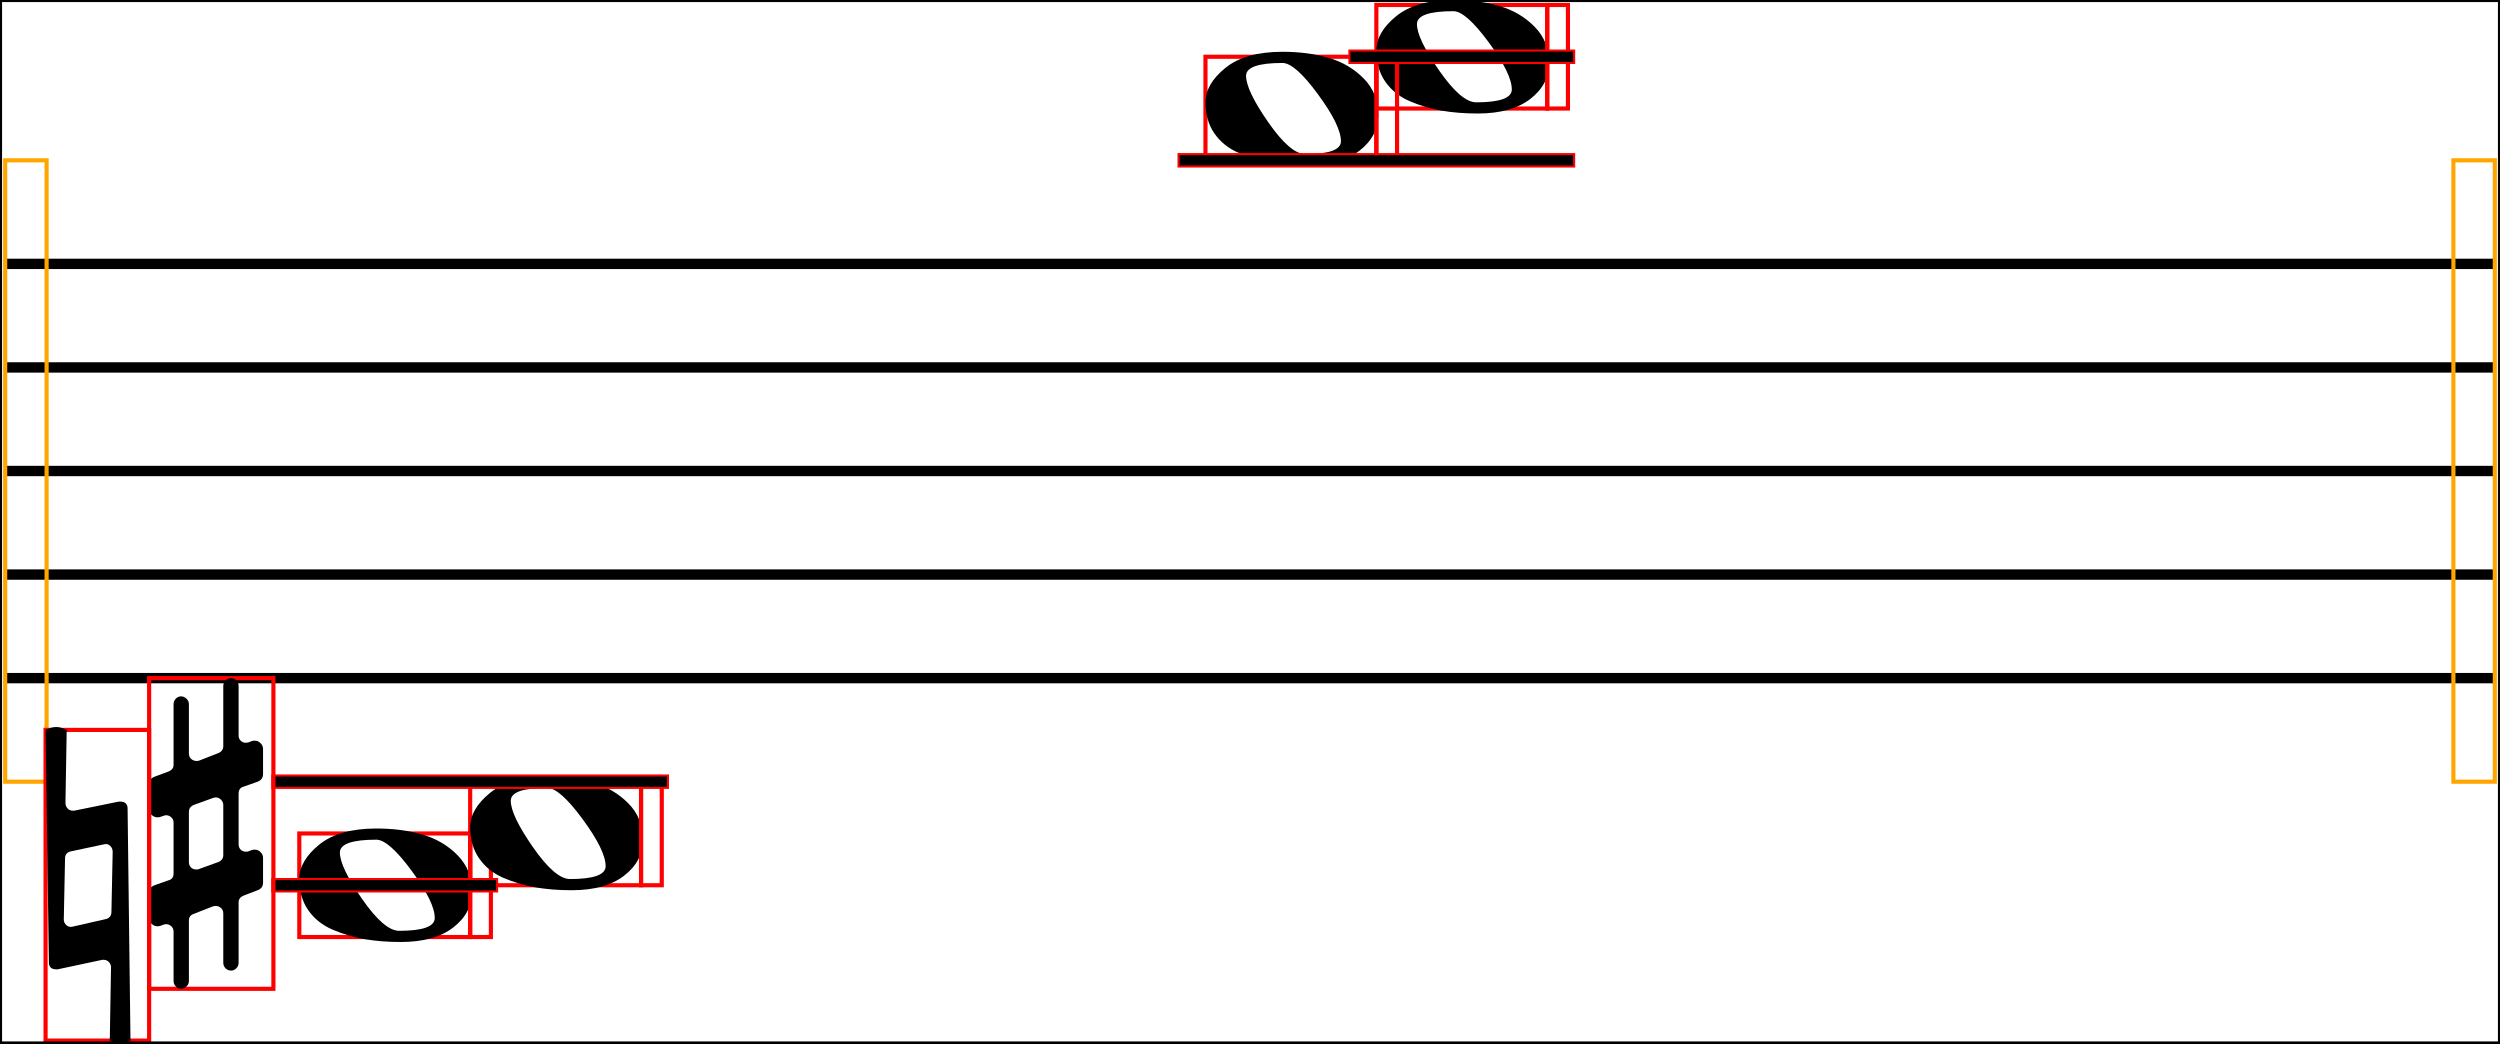
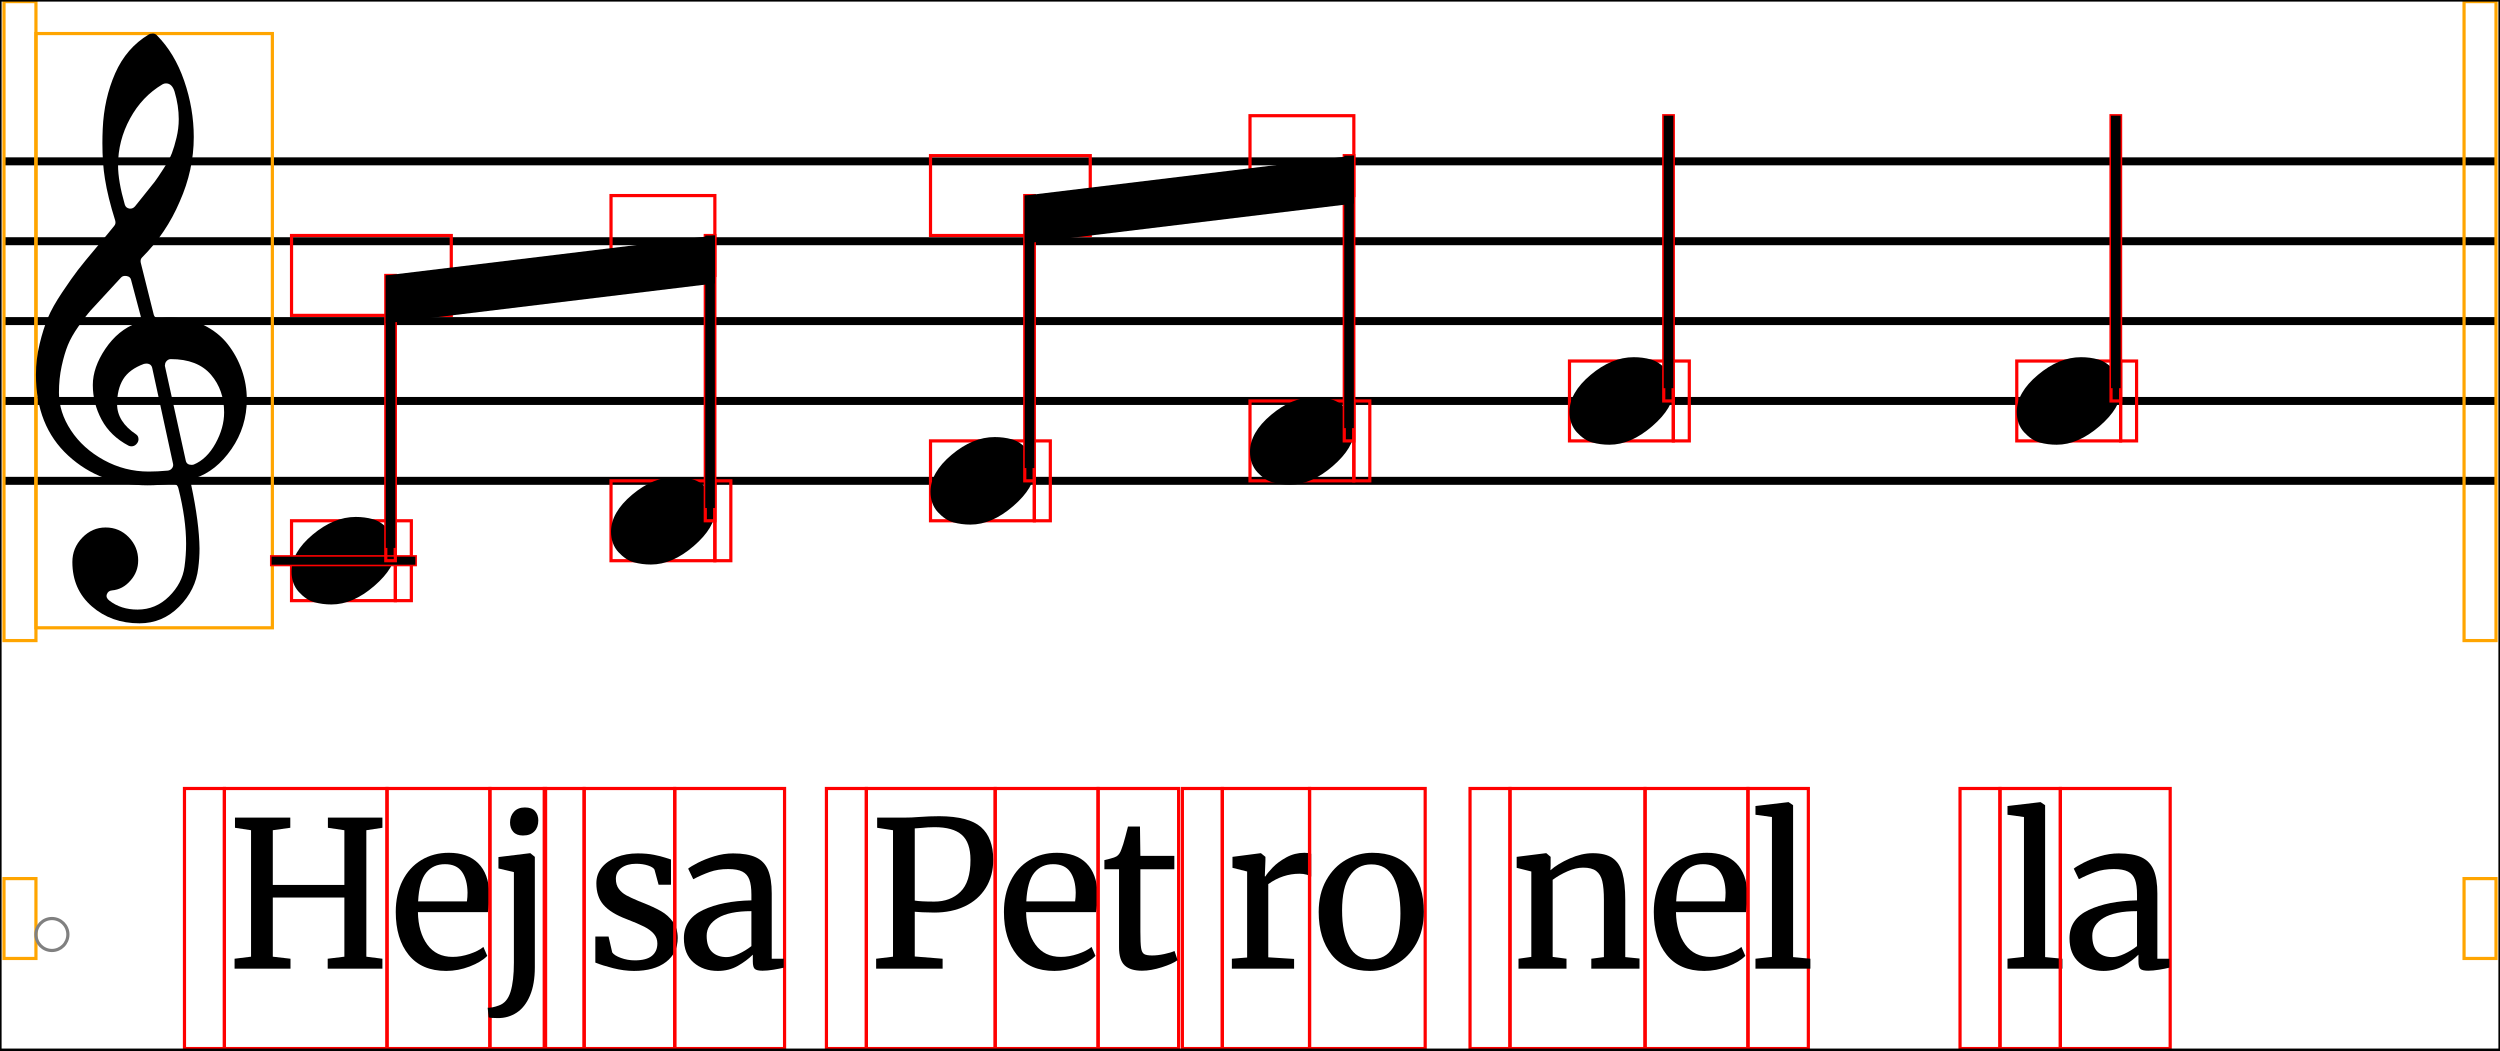
- <svg xmlns="http://www.w3.org/2000/svg" viewBox="0 0 603.5 251.9">
-   <line x1="1.25" y1="63.7" x2="602.25" y2="63.7" stroke="black" stroke-width="2.5" />
-   <line x1="1.25" y1="88.7" x2="602.25" y2="88.7" stroke="black" stroke-width="2.5" />
-   <line x1="1.25" y1="113.7" x2="602.25" y2="113.7" stroke="black" stroke-width="2.5" />
-   <line x1="1.25" y1="138.7" x2="602.25" y2="138.7" stroke="black" stroke-width="2.5" />
-   <line x1="1.25" y1="163.7" x2="602.25" y2="163.7" stroke="black" stroke-width="2.5" />
-   <rect x="1.25" y="38.7" width="10" height="150" stroke="orange" stroke-width="1" fill="none" />
-   <rect x="72.25" y="201.2" width="41.25" height="25" stroke="red" stroke-width="1" fill="none" />
-   <path d="M 72.25 212.2 Q 72.25 207.8 77.05 203.9 Q 81.85 200 90.85 200 Q 96.95 200 101.95 201.45 Q 106.95 202.9 110.45 206.45 Q 113.95 210 113.95 215.2 Q 113.95 220.4 109.4 223.9 Q 104.85 227.4 96.75 227.4 Q 91.95 227.4 87.95 226.7 Q 83.95 226 80.25 224.4 Q 76.55 222.8 74.4 219.7 Q 72.25 216.6 72.25 212.2 Z M 90.85 202.7 Q 82.05 202.7 82.05 205.8 Q 82.05 209.3 87.4 217 Q 92.75 224.7 96.35 224.7 Q 104.95 224.7 104.95 221.6 Q 104.95 217.8 99.4 210.25 Q 93.85 202.7 90.85 202.7 Z " fill="black" />
-   <rect x="113.5" y="201.2" width="5" height="25" stroke="red" stroke-width="1" fill="none" />
-   <rect x="113.5" y="188.7" width="41.25" height="25" stroke="red" stroke-width="1" fill="none" />
-   <path d="M 113.5 199.7 Q 113.5 195.3 118.3 191.4 Q 123.1 187.5 132.1 187.5 Q 138.2 187.5 143.2 188.95 Q 148.2 190.4 151.7 193.95 Q 155.2 197.5 155.2 202.7 Q 155.2 207.9 150.65 211.4 Q 146.1 214.9 138 214.9 Q 133.2 214.9 129.2 214.2 Q 125.2 213.5 121.5 211.9 Q 117.8 210.3 115.65 207.2 Q 113.5 204.1 113.5 199.7 Z M 132.1 190.2 Q 123.3 190.2 123.3 193.3 Q 123.3 196.8 128.65 204.5 Q 134 212.2 137.6 212.2 Q 146.2 212.2 146.2 209.1 Q 146.2 205.3 140.65 197.75 Q 135.1 190.2 132.1 190.2 Z " fill="black" />
-   <rect x="154.75" y="188.7" width="5" height="25" stroke="red" stroke-width="1" fill="none" />
-   <rect x="66" y="212.45" width="53.75" height="2.5" stroke="red" stroke-width="1" fill="none" />
-   <rect x="66" y="212.45" width="53.75" height="2.5" fill="black" />
-   <rect x="66" y="187.45" width="95" height="2.5" stroke="red" stroke-width="1" fill="none" />
-   <rect x="66" y="187.45" width="95" height="2.5" fill="black" />
-   <rect x="36" y="163.7" width="30" height="75" stroke="red" stroke-width="1" fill="none" />
-   <path d="M 57.6 191.6 L 57.6 203.8 Q 57.6 204.6 58.1 205.1 Q 58.6 205.6 59.4 205.6 Q 59.7 205.6 60 205.5 L 60.8 205.2 Q 61.1 205.1 61.5 205.1 Q 62.3 205.1 62.9 205.7 Q 63.5 206.3 63.5 207.1 L 63.5 213.1 Q 63.5 214.4 62.2 214.9 L 58.8 216.2 Q 57.6 216.7 57.6 217.8 L 57.6 232.4 Q 57.6 233.2 57.05 233.75 Q 56.5 234.3 55.8 234.3 Q 55 234.3 54.45 233.75 Q 53.9 233.2 53.9 232.4 L 53.9 220.5 Q 53.9 219.7 53.35 219.2 Q 52.8 218.7 52.1 218.7 Q 51.7 218.7 51.4 218.8 L 46.8 220.6 Q 45.6 221 45.6 222.2 L 45.6 236.8 Q 45.6 237.6 45 238.15 Q 44.4 238.7 43.7 238.7 Q 43 238.7 42.45 238.15 Q 41.9 237.6 41.9 236.8 L 41.9 224.9 Q 41.9 224.1 41.35 223.6 Q 40.8 223.1 40.1 223.1 Q 39.8 223.1 39.5 223.2 L 38.7 223.5 Q 38.5 223.6 38 223.6 Q 37.2 223.6 36.6 223 Q 36 222.4 36 221.6 L 36 215.6 Q 36 214.2 37.3 213.7 L 40.7 212.5 Q 41.9 212.2 41.9 210.8 L 41.9 198.6 Q 41.9 197.8 41.35 197.3 Q 40.8 196.8 40.1 196.8 Q 39.8 196.8 39.6 196.9 L 38.7 197.2 Q 38.5 197.3 38 197.3 Q 37.2 197.3 36.6 196.7 Q 36 196.1 36 195.3 L 36 189.3 Q 36 188 37.3 187.5 L 40.8 186.2 Q 41.9 185.7 41.9 184.6 L 41.9 170 Q 41.9 169.2 42.45 168.65 Q 43 168.1 43.7 168.1 Q 44.4 168.1 45 168.65 Q 45.6 169.2 45.6 170 L 45.6 181.9 Q 45.6 182.7 46.15 183.2 Q 46.7 183.7 47.5 183.7 Q 47.8 183.7 48.1 183.6 L 52.7 181.8 Q 53.9 181.3 53.9 180.1 L 53.9 165.6 Q 53.9 164.8 54.45 164.25 Q 55 163.7 55.8 163.7 Q 56.5 163.7 57.05 164.25 Q 57.6 164.8 57.6 165.6 L 57.6 177.6 Q 57.6 178.3 58.1 178.8 Q 58.6 179.3 59.3 179.3 Q 59.6 179.3 60 179.2 L 60.8 178.9 Q 61 178.8 61.5 178.8 Q 62.3 178.8 62.9 179.4 Q 63.5 180 63.5 180.8 L 63.5 186.8 Q 63.5 188.2 62.2 188.7 L 58.8 189.9 Q 57.6 190.2 57.6 191.6 Z M 53.9 206.4 L 53.9 194.3 Q 53.9 193.6 53.35 193.05 Q 52.8 192.5 52.1 192.5 Q 51.8 192.5 51.5 192.6 L 46.8 194.3 Q 45.6 194.8 45.6 196 L 45.6 208.1 Q 45.6 208.9 46.1 209.4 Q 46.6 209.9 47.4 209.9 Q 47.7 209.9 48 209.8 L 52.7 208.1 Q 53.9 207.6 53.9 206.4 Z " fill="black" />
-   <rect x="11" y="176.2" width="25" height="75" stroke="red" stroke-width="1" fill="none" />
-   <path d="M 17.9 195.7 L 28.7 193.5 L 29 193.5 Q 30.8 193.5 30.8 195.2 L 31.5 251.2 Q 30.1 251.9 29 251.9 Q 27.9 251.9 26.5 251.2 L 26.8 233.5 Q 26.8 232.8 26.3 232.25 Q 25.8 231.7 25 231.7 Q 24.8 231.7 24.7 231.7 L 13.9 234 L 13.6 234 Q 11.8 234 11.8 232.3 L 11 176.2 Q 12.4 175.5 13.6 175.5 Q 14.7 175.5 16.1 176.2 L 15.8 193.8 Q 15.8 194.6 16.3 195.15 Q 16.8 195.7 17.6 195.7 Q 17.7 195.7 17.9 195.7 Z M 17.5 223.7 L 25.4 221.9 Q 26.9 221.6 26.9 220.1 L 27.2 205.6 Q 27.2 204.8 26.6 204.2 Q 26 203.6 25.2 203.8 L 17.2 205.5 Q 15.7 205.8 15.7 207.2 L 15.4 222 Q 15.4 222.8 16.05 223.35 Q 16.7 223.9 17.5 223.7 Z " fill="black" />
-   <rect x="332.25" y="1.2" width="41.25" height="25" stroke="red" stroke-width="1" fill="none" />
-   <path d="M 332.25 12.2 Q 332.25 7.8 337.05 3.9 Q 341.85 0 350.85 0 Q 356.95 0 361.95 1.45 Q 366.95 2.9 370.45 6.45 Q 373.95 10 373.95 15.2 Q 373.95 20.4 369.4 23.9 Q 364.85 27.4 356.75 27.4 Q 351.95 27.4 347.95 26.7 Q 343.95 26 340.25 24.4 Q 336.55 22.8 334.4 19.7 Q 332.25 16.6 332.25 12.2 Z M 350.85 2.7 Q 342.05 2.7 342.05 5.8 Q 342.05 9.3 347.4 17 Q 352.75 24.7 356.35 24.7 Q 364.95 24.7 364.95 21.6 Q 364.95 17.8 359.4 10.25 Q 353.85 2.7 350.85 2.7 Z " fill="black" />
-   <rect x="373.5" y="1.2" width="5" height="25" stroke="red" stroke-width="1" fill="none" />
-   <rect x="291" y="13.7" width="41.25" height="25" stroke="red" stroke-width="1" fill="none" />
-   <path d="M 291 24.7 Q 291 20.3 295.8 16.4 Q 300.6 12.5 309.6 12.5 Q 315.7 12.5 320.7 13.95 Q 325.7 15.4 329.2 18.95 Q 332.7 22.5 332.7 27.7 Q 332.7 32.9 328.15 36.4 Q 323.6 39.9 315.5 39.9 Q 310.7 39.9 306.7 39.2 Q 302.7 38.5 299 36.9 Q 295.3 35.3 293.15 32.2 Q 291 29.1 291 24.7 Z M 309.6 15.2 Q 300.8 15.2 300.8 18.3 Q 300.8 21.8 306.15 29.5 Q 311.5 37.2 315.1 37.2 Q 323.7 37.2 323.7 34.1 Q 323.7 30.3 318.15 22.75 Q 312.6 15.2 309.6 15.2 Z " fill="black" />
-   <rect x="332.25" y="13.7" width="5" height="25" stroke="red" stroke-width="1" fill="none" />
-   <rect x="326" y="12.45" width="53.75" height="2.5" stroke="red" stroke-width="1" fill="none" />
-   <rect x="326" y="12.45" width="53.75" height="2.5" fill="black" />
-   <rect x="284.75" y="37.45" width="95" height="2.5" stroke="red" stroke-width="1" fill="none" />
-   <rect x="284.75" y="37.45" width="95" height="2.5" fill="black" />
-   <rect x="592.25" y="38.7" width="10" height="150" stroke="orange" stroke-width="1" fill="none" />
-   <rect x="0" y="0" width="603.5" height="251.9" stroke="black" stroke-width="1" fill="none" />
+ <svg xmlns="http://www.w3.org/2000/svg" viewBox="0 0 782.5 328.7">
+   <line x1="1.25" y1="50.5" x2="781.25" y2="50.5" stroke="black" stroke-width="2.5" />
+   <line x1="1.25" y1="75.5" x2="781.25" y2="75.5" stroke="black" stroke-width="2.5" />
+   <line x1="1.25" y1="100.5" x2="781.25" y2="100.5" stroke="black" stroke-width="2.5" />
+   <line x1="1.25" y1="125.5" x2="781.25" y2="125.5" stroke="black" stroke-width="2.5" />
+   <line x1="1.25" y1="150.5" x2="781.25" y2="150.5" stroke="black" stroke-width="2.5" />
+   <rect x="1.25" y="0.5" width="10" height="200" stroke="orange" stroke-width="1" fill="none" />
+   <rect x="1.25" y="275" width="10" height="25" stroke="orange" stroke-width="1" fill="none" />
+   <rect x="11.25" y="10.5" width="74" height="186" stroke="orange" stroke-width="1" fill="none" />
+   <path d="M 36.05 69 Q 33.75 61.7 32.85 56 Q 32.05 51.2 32.05 44.8 Q 32.05 42.6 32.15 40.4 Q 32.55 30.9 36.05 22.95 Q 39.55 15 46.55 10.8 Q 47.05 10.5 47.85 10.5 Q 48.55 10.5 49.05 11 Q 54.65 16.6 57.65 25.3 Q 60.65 34 60.65 42.9 Q 60.65 53.2 56.25 63.1 Q 52.05 73 44.45 80.6 Q 43.85 81.2 44.05 82.2 L 48.05 98.2 Q 48.35 99.8 50.05 99.6 Q 51.65 99.4 53.15 99.4 Q 58.95 99.4 63.65 101.7 Q 68.35 104 71.25 107.7 Q 74.15 111.4 75.7 115.85 Q 77.25 120.3 77.25 125 Q 77.25 133.6 72.45 140.55 Q 67.65 147.5 60.95 149.7 Q 59.55 150.2 59.85 151.8 Q 62.35 163.6 62.45 171.7 Q 62.45 174.8 62.05 177.8 Q 61.25 184.7 56.05 189.9 Q 50.85 195.1 43.65 195.1 Q 34.85 195.1 28.75 189.8 Q 22.65 184.5 22.65 175.9 Q 22.65 171.5 25.75 168.3 Q 28.85 165.1 33.05 165.1 Q 37.35 165.1 40.3 168.15 Q 43.25 171.2 43.25 175.4 Q 43.25 179 40.85 181.7 Q 38.45 184.5 35.05 184.8 Q 33.85 184.9 33.45 186 Q 33.05 187.1 34.25 188 Q 37.85 190.8 43.05 190.8 Q 48.75 190.8 52.9 186.7 Q 57.05 182.6 57.75 177.4 Q 58.25 173.8 58.25 170.2 Q 58.25 162.4 55.85 152.9 Q 55.45 151.2 53.65 151.4 Q 49.65 151.9 46.25 151.9 Q 31.45 151.9 21.35 142.6 Q 11.25 133.3 11.25 117.3 Q 11.25 112.4 12.4 107.65 Q 13.55 102.9 15 99.45 Q 16.45 96 19.5 91.45 Q 22.55 86.9 24.4 84.5 Q 26.25 82.1 30.25 77.35 Q 34.25 72.6 35.75 70.7 Q 36.35 70 36.05 69 Z M 51.65 114.7 L 58.15 144.2 Q 58.45 145.5 59.95 145.5 Q 60.35 145.5 60.65 145.4 Q 64.75 143.7 67.45 138.8 Q 70.15 133.9 70.15 129.1 Q 70.15 122.1 66.05 117.3 Q 61.85 112.4 53.45 112.4 Q 52.75 112.4 52.2 112.95 Q 51.65 113.5 51.65 114.2 Q 51.55 114.5 51.65 114.7 Z M 37.85 86.9 Q 36.25 88.7 33.1 92.05 Q 29.95 95.4 28.4 97.15 Q 26.85 98.9 24.6 102.1 Q 22.35 105.3 21.25 108 Q 20.15 110.7 19.3 114.6 Q 18.45 118.5 18.45 122.9 Q 18.45 129 22.2 134.7 Q 25.95 140.4 32.5 144 Q 39.05 147.6 46.55 147.6 Q 49.25 147.6 52.55 147.3 Q 53.35 147.2 53.85 146.55 Q 54.35 145.9 54.15 145.1 L 47.65 115.2 Q 47.35 113.8 45.75 113.8 Q 45.45 113.8 45.05 113.9 Q 40.45 115.6 38.55 118.7 Q 36.65 121.8 36.65 126.5 Q 36.65 132 42.65 136 Q 43.35 136.5 43.35 137.5 Q 43.35 138.3 42.7 139 Q 42.05 139.7 41.15 139.7 Q 40.65 139.7 40.25 139.5 Q 34.55 136.5 31.8 131.35 Q 29.05 126.2 29.05 120.5 Q 29.05 115 33 109.15 Q 36.95 103.3 42.85 101.1 Q 44.35 100.5 44.05 99 L 41.05 87.7 Q 40.85 86.6 39.65 86.4 Q 38.45 86.2 37.85 86.9 Z M 54.65 28.7 Q 53.85 26.1 51.95 26.1 Q 51.35 26.1 50.85 26.4 Q 44.45 30.2 40.7 37.1 Q 36.95 44 36.95 51.7 Q 36.95 56.7 39.05 64 Q 39.35 65.1 40.55 65.3 Q 41.55 65.4 42.25 64.6 Q 42.55 64.2 45.1 61.05 Q 47.65 57.9 48.45 56.85 Q 49.25 55.8 51.15 52.85 Q 53.05 49.9 53.8 47.95 Q 54.55 46 55.25 43.1 Q 55.95 40.2 55.95 37.3 Q 55.95 33.1 54.65 28.7 Z " fill="black" />
+   <ellipse cx="16.25" cy="292.5" rx="5" ry="5" stroke="gray" stroke-width="1" fill="none" />
+   <rect x="91.25" y="163" width="32.5" height="25" stroke="red" stroke-width="1" fill="none" />
+   <path d="M 91.25 178.9 Q 91.25 172.9 97.85 167.35 Q 104.45 161.8 111.35 161.8 Q 114.15 161.8 116.7 162.5 Q 119.25 163.2 121.55 165.7 Q 123.85 168.2 123.85 172.1 Q 123.85 177.6 117.15 183.4 Q 110.45 189.2 103.75 189.2 Q 100.95 189.2 98.4 188.5 Q 95.85 187.8 93.55 185.3 Q 91.25 182.8 91.25 178.9 Z " fill="black" />
+   <rect x="123.75" y="163" width="5" height="25" stroke="red" stroke-width="1" fill="none" />
+   <rect x="85" y="174.25" width="45" height="2.5" stroke="red" stroke-width="1" fill="none" />
+   <rect x="85" y="174.25" width="45" height="2.5" fill="black" />
+   <rect x="120.75" y="86.214" width="3" height="89.286" stroke="red" stroke-width="1" fill="none" />
+   <rect x="91.25" y="73.714" width="50" height="25" stroke="red" stroke-width="1" fill="none" />
+   <rect x="57.74" y="246.8" width="12.5" height="81.4" stroke="red" stroke-width="1" fill="none" />
+   <rect x="70.24" y="246.8" width="50.896" height="81.4" stroke="red" stroke-width="1" fill="none" />
+   <path d="M 78.577 259.859 L 73.549 259.095 L 73.549 255.913 L 90.86 255.913 L 90.86 259.095 L 85.387 259.859 L 85.387 276.979 L 107.789 276.979 L 107.789 259.859 L 102.634 259.095 L 102.634 255.913 L 119.691 255.913 L 119.691 259.095 L 114.663 259.859 L 114.663 299.445 L 119.691 300.081 L 119.691 303.2 L 102.57 303.2 L 102.57 300.081 L 107.789 299.445 L 107.789 280.925 L 85.387 280.925 L 85.387 299.445 L 90.924 300.081 L 90.924 303.2 L 73.422 303.2 L 73.422 300.081 L 78.577 299.445 L 78.577 259.859 Z " fill="black" />
+   <rect x="121.135" y="246.8" width="32.204" height="81.4" stroke="red" stroke-width="1" fill="none" />
+   <path d="M 127.913 298.872 Q 123.872 293.844 123.872 285.443 Q 123.872 279.906 125.972 275.706 Q 128.072 271.505 131.859 269.214 Q 135.646 266.923 140.483 266.923 Q 146.402 266.923 149.679 270.201 Q 152.957 273.478 153.148 279.588 Q 153.148 283.471 152.703 285.507 L 130.809 285.507 Q 130.936 291.808 133.737 295.658 Q 136.537 299.509 141.692 299.509 Q 144.238 299.509 147.006 298.586 Q 149.775 297.663 151.302 296.39 L 152.512 299.19 Q 150.666 301.1 147.038 302.5 Q 143.411 303.9 139.656 303.9 Q 131.955 303.9 127.913 298.872 Z M 146.147 282.134 Q 146.338 280.797 146.338 279.397 Q 146.275 275.26 144.588 272.874 Q 142.901 270.487 139.274 270.487 Q 135.582 270.487 133.387 273.16 Q 131.191 275.833 130.873 282.134 L 146.147 282.134 Z " fill="black" />
+   <rect x="153.339" y="246.8" width="17.432" height="81.4" stroke="red" stroke-width="1" fill="none" />
+   <path d="M 160.658 260.368 Q 159.64 259.222 159.64 257.44 Q 159.64 255.404 160.881 254.067 Q 162.122 252.731 164.286 252.731 Q 166.45 252.731 167.468 253.876 Q 168.486 255.022 168.486 256.804 Q 168.486 258.968 167.245 260.241 Q 166.004 261.513 163.713 261.513 L 163.649 261.513 Q 161.676 261.513 160.658 260.368 Z M 156.012 268.26 L 165.877 267.05 L 166.004 267.05 L 167.404 268.196 L 167.404 302.755 Q 167.404 308.037 165.877 311.633 Q 164.349 315.229 161.74 316.947 Q 159.131 318.665 155.885 318.665 Q 153.403 318.665 152.957 318.411 L 152.639 315.42 Q 153.148 315.483 154.135 315.292 Q 155.121 315.101 156.139 314.719 Q 158.749 313.829 159.799 310.424 Q 160.849 307.019 160.849 301.291 L 160.849 272.969 L 156.012 271.824 L 156.012 268.26 Z " fill="black" />
+   <rect x="191.25" y="150.5" width="32.5" height="25" stroke="red" stroke-width="1" fill="none" />
+   <path d="M 191.25 166.4 Q 191.25 160.4 197.85 154.85 Q 204.45 149.3 211.35 149.3 Q 214.15 149.3 216.7 150 Q 219.25 150.7 221.55 153.2 Q 223.85 155.7 223.85 159.6 Q 223.85 165.1 217.15 170.9 Q 210.45 176.7 203.75 176.7 Q 200.95 176.7 198.4 176 Q 195.85 175.3 193.55 172.8 Q 191.25 170.3 191.25 166.4 Z " fill="black" />
+   <rect x="223.75" y="150.5" width="5" height="25" stroke="red" stroke-width="1" fill="none" />
+   <rect x="220.75" y="73.714" width="3" height="89.286" stroke="red" stroke-width="1" fill="none" />
+   <rect x="191.25" y="61.214" width="32.5" height="25" stroke="red" stroke-width="1" fill="none" />
+   <rect x="170.341" y="246.8" width="12.5" height="81.4" stroke="red" stroke-width="1" fill="none" />
+   <rect x="182.841" y="246.8" width="28.353" height="81.4" stroke="red" stroke-width="1" fill="none" />
+   <path d="M 191.624 298.109 Q 192.26 299.063 194.329 299.827 Q 196.397 300.591 198.688 300.591 Q 202.316 300.591 204.034 299.19 Q 205.753 297.79 205.753 295.308 Q 205.753 293.59 204.671 292.317 Q 203.589 291.044 201.648 290.058 Q 199.707 289.071 196.079 287.671 Q 191.178 285.825 188.919 283.248 Q 186.66 280.67 186.66 276.47 Q 186.66 273.669 188.346 271.569 Q 190.033 269.469 192.992 268.291 Q 195.952 267.114 199.579 267.114 Q 202.507 267.114 204.703 267.56 Q 206.898 268.005 208.235 268.451 Q 209.571 268.896 210.017 269.023 L 210.017 276.915 L 206.135 276.915 L 204.862 272.206 Q 204.48 271.442 202.825 270.901 Q 201.17 270.36 199.134 270.36 Q 196.27 270.36 194.52 271.633 Q 192.769 272.906 192.769 275.07 Q 192.769 276.979 193.692 278.22 Q 194.615 279.461 196.015 280.225 Q 197.415 280.988 199.834 282.007 L 201.107 282.516 Q 204.671 283.916 206.898 285.189 Q 209.126 286.462 210.621 288.53 Q 212.117 290.599 212.117 293.59 Q 212.117 298.299 208.458 301.1 Q 204.798 303.9 198.434 303.9 Q 195.315 303.9 191.91 303.041 Q 188.505 302.182 186.341 301.291 L 186.341 293.144 L 190.478 293.144 L 191.624 298.109 Z " fill="black" />
+   <rect x="211.194" y="246.8" width="34.374" height="81.4" stroke="red" stroke-width="1" fill="none" />
+   <path d="M 220.041 284.839 Q 226.023 282.007 235.188 281.816 L 235.188 280.034 Q 235.188 277.042 234.551 275.324 Q 233.915 273.606 232.356 272.81 Q 230.796 272.015 227.932 272.015 Q 224.687 272.015 222.109 272.937 Q 219.531 273.86 216.986 275.197 L 215.395 271.887 Q 216.222 271.187 218.45 270.042 Q 220.677 268.896 223.605 268.005 Q 226.532 267.114 229.46 267.114 Q 233.979 267.114 236.62 268.355 Q 239.261 269.596 240.407 272.333 Q 241.552 275.07 241.552 279.652 L 241.552 300.081 L 245.307 300.081 L 245.307 302.882 Q 244.034 303.2 242.093 303.518 Q 240.152 303.836 238.688 303.836 Q 236.906 303.836 236.27 303.295 Q 235.633 302.755 235.633 300.909 L 235.633 298.809 Q 233.724 300.718 230.956 302.309 Q 228.187 303.9 224.687 303.9 Q 220.104 303.9 217.081 301.259 Q 214.058 298.618 214.058 293.653 Q 214.058 287.671 220.041 284.839 Z M 231.242 298.554 Q 233.406 297.536 235.188 296.136 L 235.188 285.189 Q 228.251 285.189 224.718 287.321 Q 221.186 289.453 221.186 292.89 Q 221.186 296.326 222.873 297.949 Q 224.559 299.572 227.423 299.572 Q 229.078 299.572 231.242 298.554 Z " fill="black" />
+   <rect x="291.25" y="138" width="32.5" height="25" stroke="red" stroke-width="1" fill="none" />
+   <path d="M 291.25 153.9 Q 291.25 147.9 297.85 142.35 Q 304.45 136.8 311.35 136.8 Q 314.15 136.8 316.7 137.5 Q 319.25 138.2 321.55 140.7 Q 323.85 143.2 323.85 147.1 Q 323.85 152.6 317.15 158.4 Q 310.45 164.2 303.75 164.2 Q 300.95 164.2 298.4 163.5 Q 295.85 162.8 293.55 160.3 Q 291.25 157.8 291.25 153.9 Z " fill="black" />
+   <rect x="323.75" y="138" width="5" height="25" stroke="red" stroke-width="1" fill="none" />
+   <rect x="320.75" y="61.214" width="3" height="89.286" stroke="red" stroke-width="1" fill="none" />
+   <rect x="291.25" y="48.714" width="50" height="25" stroke="red" stroke-width="1" fill="none" />
+   <rect x="258.673" y="246.8" width="12.5" height="81.4" stroke="red" stroke-width="1" fill="none" />
+   <rect x="271.173" y="246.8" width="40.325" height="81.4" stroke="red" stroke-width="1" fill="none" />
+   <path d="M 279.51 259.859 L 274.546 259.095 L 274.546 255.913 L 283.011 255.913 Q 285.302 255.913 287.529 255.722 Q 290.966 255.467 294.021 255.467 Q 303.249 255.531 307.068 258.904 Q 310.887 262.277 310.887 269.087 Q 310.887 274.179 308.532 277.933 Q 306.177 281.688 302.008 283.661 Q 297.84 285.634 292.43 285.634 Q 290.584 285.634 288.675 285.539 Q 286.766 285.443 286.32 285.38 L 286.32 299.381 L 295.039 300.081 L 295.039 303.2 L 274.228 303.2 L 274.228 300.081 L 279.51 299.445 L 279.51 259.859 Z M 292.43 282.198 Q 297.458 282.198 300.608 279.143 Q 303.758 276.088 303.758 269.151 Q 303.758 263.677 301.022 261.291 Q 298.285 258.904 292.494 258.904 Q 290.457 258.904 288.166 259.159 Q 286.766 259.286 286.32 259.286 L 286.32 281.879 Q 288.102 282.198 292.43 282.198 Z " fill="black" />
+   <rect x="311.498" y="246.8" width="32.204" height="81.4" stroke="red" stroke-width="1" fill="none" />
+   <path d="M 318.276 298.872 Q 314.234 293.844 314.234 285.443 Q 314.234 279.906 316.334 275.706 Q 318.435 271.505 322.221 269.214 Q 326.008 266.923 330.845 266.923 Q 336.764 266.923 340.042 270.201 Q 343.319 273.478 343.51 279.588 Q 343.51 283.471 343.065 285.507 L 321.171 285.507 Q 321.299 291.808 324.099 295.658 Q 326.899 299.509 332.054 299.509 Q 334.6 299.509 337.369 298.586 Q 340.137 297.663 341.665 296.39 L 342.874 299.19 Q 341.028 301.1 337.401 302.5 Q 333.773 303.9 330.018 303.9 Q 322.317 303.9 318.276 298.872 Z M 336.51 282.134 Q 336.7 280.797 336.7 279.397 Q 336.637 275.26 334.95 272.874 Q 333.264 270.487 329.636 270.487 Q 325.945 270.487 323.749 273.16 Q 321.553 275.833 321.235 282.134 L 336.51 282.134 Z " fill="black" />
+   <rect x="343.701" y="246.8" width="25.203" height="81.4" stroke="red" stroke-width="1" fill="none" />
+   <path d="M 352.038 302.182 Q 350.257 300.527 350.257 296.517 L 350.257 272.078 L 345.674 272.078 L 345.674 269.214 Q 345.992 269.151 347.456 268.769 Q 348.92 268.387 349.429 268.069 Q 350.447 267.496 351.02 265.778 Q 351.529 264.568 352.229 261.895 Q 352.93 259.222 353.057 258.713 L 356.812 258.713 L 356.939 267.878 L 367.568 267.878 L 367.568 272.078 L 356.939 272.078 L 356.939 291.617 Q 356.939 295.245 357.162 296.708 Q 357.385 298.172 358.116 298.618 Q 358.848 299.063 360.63 299.063 Q 362.349 299.063 364.417 298.618 Q 366.486 298.172 367.631 297.663 L 368.586 300.527 Q 367.058 301.673 363.653 302.755 Q 360.249 303.836 357.448 303.836 Q 353.821 303.836 352.038 302.182 Z " fill="black" />
+   <rect x="391.25" y="125.5" width="32.5" height="25" stroke="red" stroke-width="1" fill="none" />
+   <path d="M 391.25 141.4 Q 391.25 135.4 397.85 129.85 Q 404.45 124.3 411.35 124.3 Q 414.15 124.3 416.7 125 Q 419.25 125.7 421.55 128.2 Q 423.85 130.7 423.85 134.6 Q 423.85 140.1 417.15 145.9 Q 410.45 151.7 403.75 151.7 Q 400.95 151.7 398.4 151 Q 395.85 150.3 393.55 147.8 Q 391.25 145.3 391.25 141.4 Z " fill="black" />
+   <rect x="423.75" y="125.5" width="5" height="25" stroke="red" stroke-width="1" fill="none" />
+   <rect x="420.75" y="48.714" width="3" height="89.286" stroke="red" stroke-width="1" fill="none" />
+   <rect x="391.25" y="36.214" width="32.5" height="25" stroke="red" stroke-width="1" fill="none" />
+   <rect x="370.084" y="246.8" width="12.5" height="81.4" stroke="red" stroke-width="1" fill="none" />
+   <rect x="382.584" y="246.8" width="27.303" height="81.4" stroke="red" stroke-width="1" fill="none" />
+   <path d="M 385.575 300.081 L 390.349 299.7 L 390.349 272.778 L 385.766 271.633 L 385.766 268.196 L 394.549 267.05 L 394.677 267.05 L 396.077 268.196 L 396.077 269.342 L 395.886 274.306 L 396.077 274.306 Q 396.713 273.224 398.368 271.505 Q 400.023 269.787 402.632 268.355 Q 405.241 266.923 408.296 266.923 Q 409.569 266.923 410.397 267.241 L 410.397 274.369 Q 409.951 274.051 408.965 273.765 Q 407.978 273.478 406.769 273.478 Q 401.486 273.478 396.968 276.724 L 396.968 299.636 L 405.05 300.145 L 405.05 303.2 L 385.575 303.2 L 385.575 300.081 Z " fill="black" />
+   <rect x="409.887" y="246.8" width="36.194" height="81.4" stroke="red" stroke-width="1" fill="none" />
+   <path d="M 415.106 275.515 Q 417.461 271.315 421.311 269.119 Q 425.162 266.923 429.553 266.923 Q 437.572 266.923 441.614 272.015 Q 445.655 277.106 445.655 285.38 Q 445.655 291.171 443.3 295.372 Q 440.945 299.572 437.095 301.736 Q 433.245 303.9 428.853 303.9 Q 420.834 303.9 416.793 298.809 Q 412.751 293.717 412.751 285.443 Q 412.751 279.716 415.106 275.515 Z M 435.981 296.645 Q 438.336 293.017 438.336 285.889 Q 438.336 278.825 436.172 274.688 Q 434.008 270.551 429.235 270.551 Q 424.844 270.551 422.457 274.179 Q 420.07 277.806 420.07 284.934 Q 420.07 291.999 422.298 296.136 Q 424.525 300.272 429.235 300.272 Q 433.626 300.272 435.981 296.645 Z " fill="black" />
+   <rect x="491.25" y="113" width="32.5" height="25" stroke="red" stroke-width="1" fill="none" />
+   <path d="M 491.25 128.9 Q 491.25 122.9 497.85 117.35 Q 504.45 111.8 511.35 111.8 Q 514.15 111.8 516.7 112.5 Q 519.25 113.2 521.55 115.7 Q 523.85 118.2 523.85 122.1 Q 523.85 127.6 517.15 133.4 Q 510.45 139.2 503.75 139.2 Q 500.95 139.2 498.4 138.5 Q 495.85 137.8 493.55 135.3 Q 491.25 132.8 491.25 128.9 Z " fill="black" />
+   <rect x="523.75" y="113" width="5" height="25" stroke="red" stroke-width="1" fill="none" />
+   <rect x="520.75" y="36.214" width="3" height="89.286" stroke="red" stroke-width="1" fill="none" />
+   <rect x="460.12" y="246.8" width="12.5" height="81.4" stroke="red" stroke-width="1" fill="none" />
+   <rect x="472.62" y="246.8" width="42.285" height="81.4" stroke="red" stroke-width="1" fill="none" />
+   <path d="M 479.302 272.778 L 474.72 271.633 L 474.72 268.196 L 483.821 267.05 L 484.012 267.05 L 485.349 268.196 L 485.349 270.869 L 485.285 272.396 Q 487.576 270.36 491.331 268.705 Q 495.086 267.05 498.523 267.05 Q 502.532 267.05 504.728 268.578 Q 506.924 270.105 507.815 273.256 Q 508.706 276.406 508.706 281.752 L 508.706 299.572 L 513.161 300.018 L 513.161 303.2 L 498.077 303.2 L 498.077 300.081 L 502.023 299.572 L 502.023 281.688 Q 502.023 277.933 501.514 275.801 Q 501.005 273.669 499.605 272.619 Q 498.205 271.569 495.531 271.569 Q 493.24 271.569 490.631 272.715 Q 488.022 273.86 485.985 275.388 L 485.985 299.509 L 490.313 300.081 L 490.313 303.2 L 475.293 303.2 L 475.293 300.081 L 479.302 299.509 L 479.302 272.778 Z " fill="black" />
+   <rect x="514.905" y="246.8" width="32.204" height="81.4" stroke="red" stroke-width="1" fill="none" />
+   <path d="M 521.683 298.872 Q 517.641 293.844 517.641 285.443 Q 517.641 279.906 519.741 275.706 Q 521.842 271.505 525.629 269.214 Q 529.415 266.923 534.252 266.923 Q 540.171 266.923 543.449 270.201 Q 546.726 273.478 546.917 279.588 Q 546.917 283.471 546.472 285.507 L 524.578 285.507 Q 524.706 291.808 527.506 295.658 Q 530.306 299.509 535.462 299.509 Q 538.007 299.509 540.776 298.586 Q 543.544 297.663 545.072 296.39 L 546.281 299.19 Q 544.435 301.1 540.808 302.5 Q 537.18 303.9 533.425 303.9 Q 525.724 303.9 521.683 298.872 Z M 539.917 282.134 Q 540.107 280.797 540.107 279.397 Q 540.044 275.26 538.357 272.874 Q 536.671 270.487 533.043 270.487 Q 529.352 270.487 527.156 273.16 Q 524.96 275.833 524.642 282.134 L 539.917 282.134 Z " fill="black" />
+   <rect x="547.108" y="246.8" width="18.902" height="81.4" stroke="red" stroke-width="1" fill="none" />
+   <path d="M 554.618 255.722 L 549.463 255.022 L 549.463 252.285 L 559.71 251.076 L 559.837 251.076 L 561.237 252.031 L 561.237 299.572 L 566.647 300.081 L 566.647 303.2 L 549.463 303.2 L 549.463 300.081 L 554.618 299.509 L 554.618 255.722 Z " fill="black" />
+   <rect x="631.25" y="113" width="32.5" height="25" stroke="red" stroke-width="1" fill="none" />
+   <path d="M 631.25 128.9 Q 631.25 122.9 637.85 117.35 Q 644.45 111.8 651.35 111.8 Q 654.15 111.8 656.7 112.5 Q 659.25 113.2 661.55 115.7 Q 663.85 118.2 663.85 122.1 Q 663.85 127.6 657.15 133.4 Q 650.45 139.2 643.75 139.2 Q 640.95 139.2 638.4 138.5 Q 635.85 137.8 633.55 135.3 Q 631.25 132.8 631.25 128.9 Z " fill="black" />
+   <rect x="663.75" y="113" width="5" height="25" stroke="red" stroke-width="1" fill="none" />
+   <rect x="660.75" y="36.214" width="3" height="89.286" stroke="red" stroke-width="1" fill="none" />
+   <rect x="613.491" y="246.8" width="12.5" height="81.4" stroke="red" stroke-width="1" fill="none" />
+   <rect x="625.991" y="246.8" width="18.902" height="81.4" stroke="red" stroke-width="1" fill="none" />
+   <path d="M 633.501 255.722 L 628.346 255.022 L 628.346 252.285 L 638.593 251.076 L 638.72 251.076 L 640.12 252.031 L 640.12 299.572 L 645.53 300.081 L 645.53 303.2 L 628.346 303.2 L 628.346 300.081 L 633.501 299.509 L 633.501 255.722 Z " fill="black" />
+   <rect x="644.893" y="246.8" width="34.374" height="81.4" stroke="red" stroke-width="1" fill="none" />
+   <path d="M 653.74 284.839 Q 659.722 282.007 668.887 281.816 L 668.887 280.034 Q 668.887 277.042 668.251 275.324 Q 667.614 273.606 666.055 272.81 Q 664.496 272.015 661.632 272.015 Q 658.386 272.015 655.808 272.937 Q 653.231 273.86 650.685 275.197 L 649.094 271.887 Q 649.921 271.187 652.149 270.042 Q 654.376 268.896 657.304 268.005 Q 660.232 267.114 663.159 267.114 Q 667.678 267.114 670.319 268.355 Q 672.96 269.596 674.106 272.333 Q 675.251 275.07 675.251 279.652 L 675.251 300.081 L 679.006 300.081 L 679.006 302.882 Q 677.734 303.2 675.792 303.518 Q 673.851 303.836 672.387 303.836 Q 670.605 303.836 669.969 303.295 Q 669.333 302.755 669.333 300.909 L 669.333 298.809 Q 667.423 300.718 664.655 302.309 Q 661.886 303.9 658.386 303.9 Q 653.803 303.9 650.78 301.259 Q 647.757 298.618 647.757 293.653 Q 647.757 287.671 653.74 284.839 Z M 664.941 298.554 Q 667.105 297.536 668.887 296.136 L 668.887 285.189 Q 661.95 285.189 658.418 287.321 Q 654.885 289.453 654.885 292.89 Q 654.885 296.326 656.572 297.949 Q 658.259 299.572 661.123 299.572 Q 662.777 299.572 664.941 298.554 Z " fill="black" />
+   <rect x="771.25" y="0.5" width="10" height="200" stroke="orange" stroke-width="1" fill="none" />
+   <rect x="771.25" y="275" width="10" height="25" stroke="orange" stroke-width="1" fill="none" />
+   <line x1="122.25" y1="86.214" x2="122.25" y2="171.5" stroke="black" stroke-width="3" />
+   <line x1="222.25" y1="73.714" x2="222.25" y2="159" stroke="black" stroke-width="3" />
+   <path d="M 120.75 86.214 L 223.75 73.714 L 223.75 88.714 L 120.75 101.214 " fill="black" />
+   <line x1="322.25" y1="61.214" x2="322.25" y2="146.5" stroke="black" stroke-width="3" />
+   <line x1="422.25" y1="48.714" x2="422.25" y2="134" stroke="black" stroke-width="3" />
+   <path d="M 320.75 61.214 L 423.75 48.714 L 423.75 63.714 L 320.75 76.214 " fill="black" />
+   <line x1="522.25" y1="36.214" x2="522.25" y2="121.5" stroke="black" stroke-width="3" />
+   <line x1="662.25" y1="36.214" x2="662.25" y2="121.5" stroke="black" stroke-width="3" />
+   <rect x="0" y="0" width="782.5" height="328.7" stroke="black" stroke-width="1" fill="none" />
</svg>
